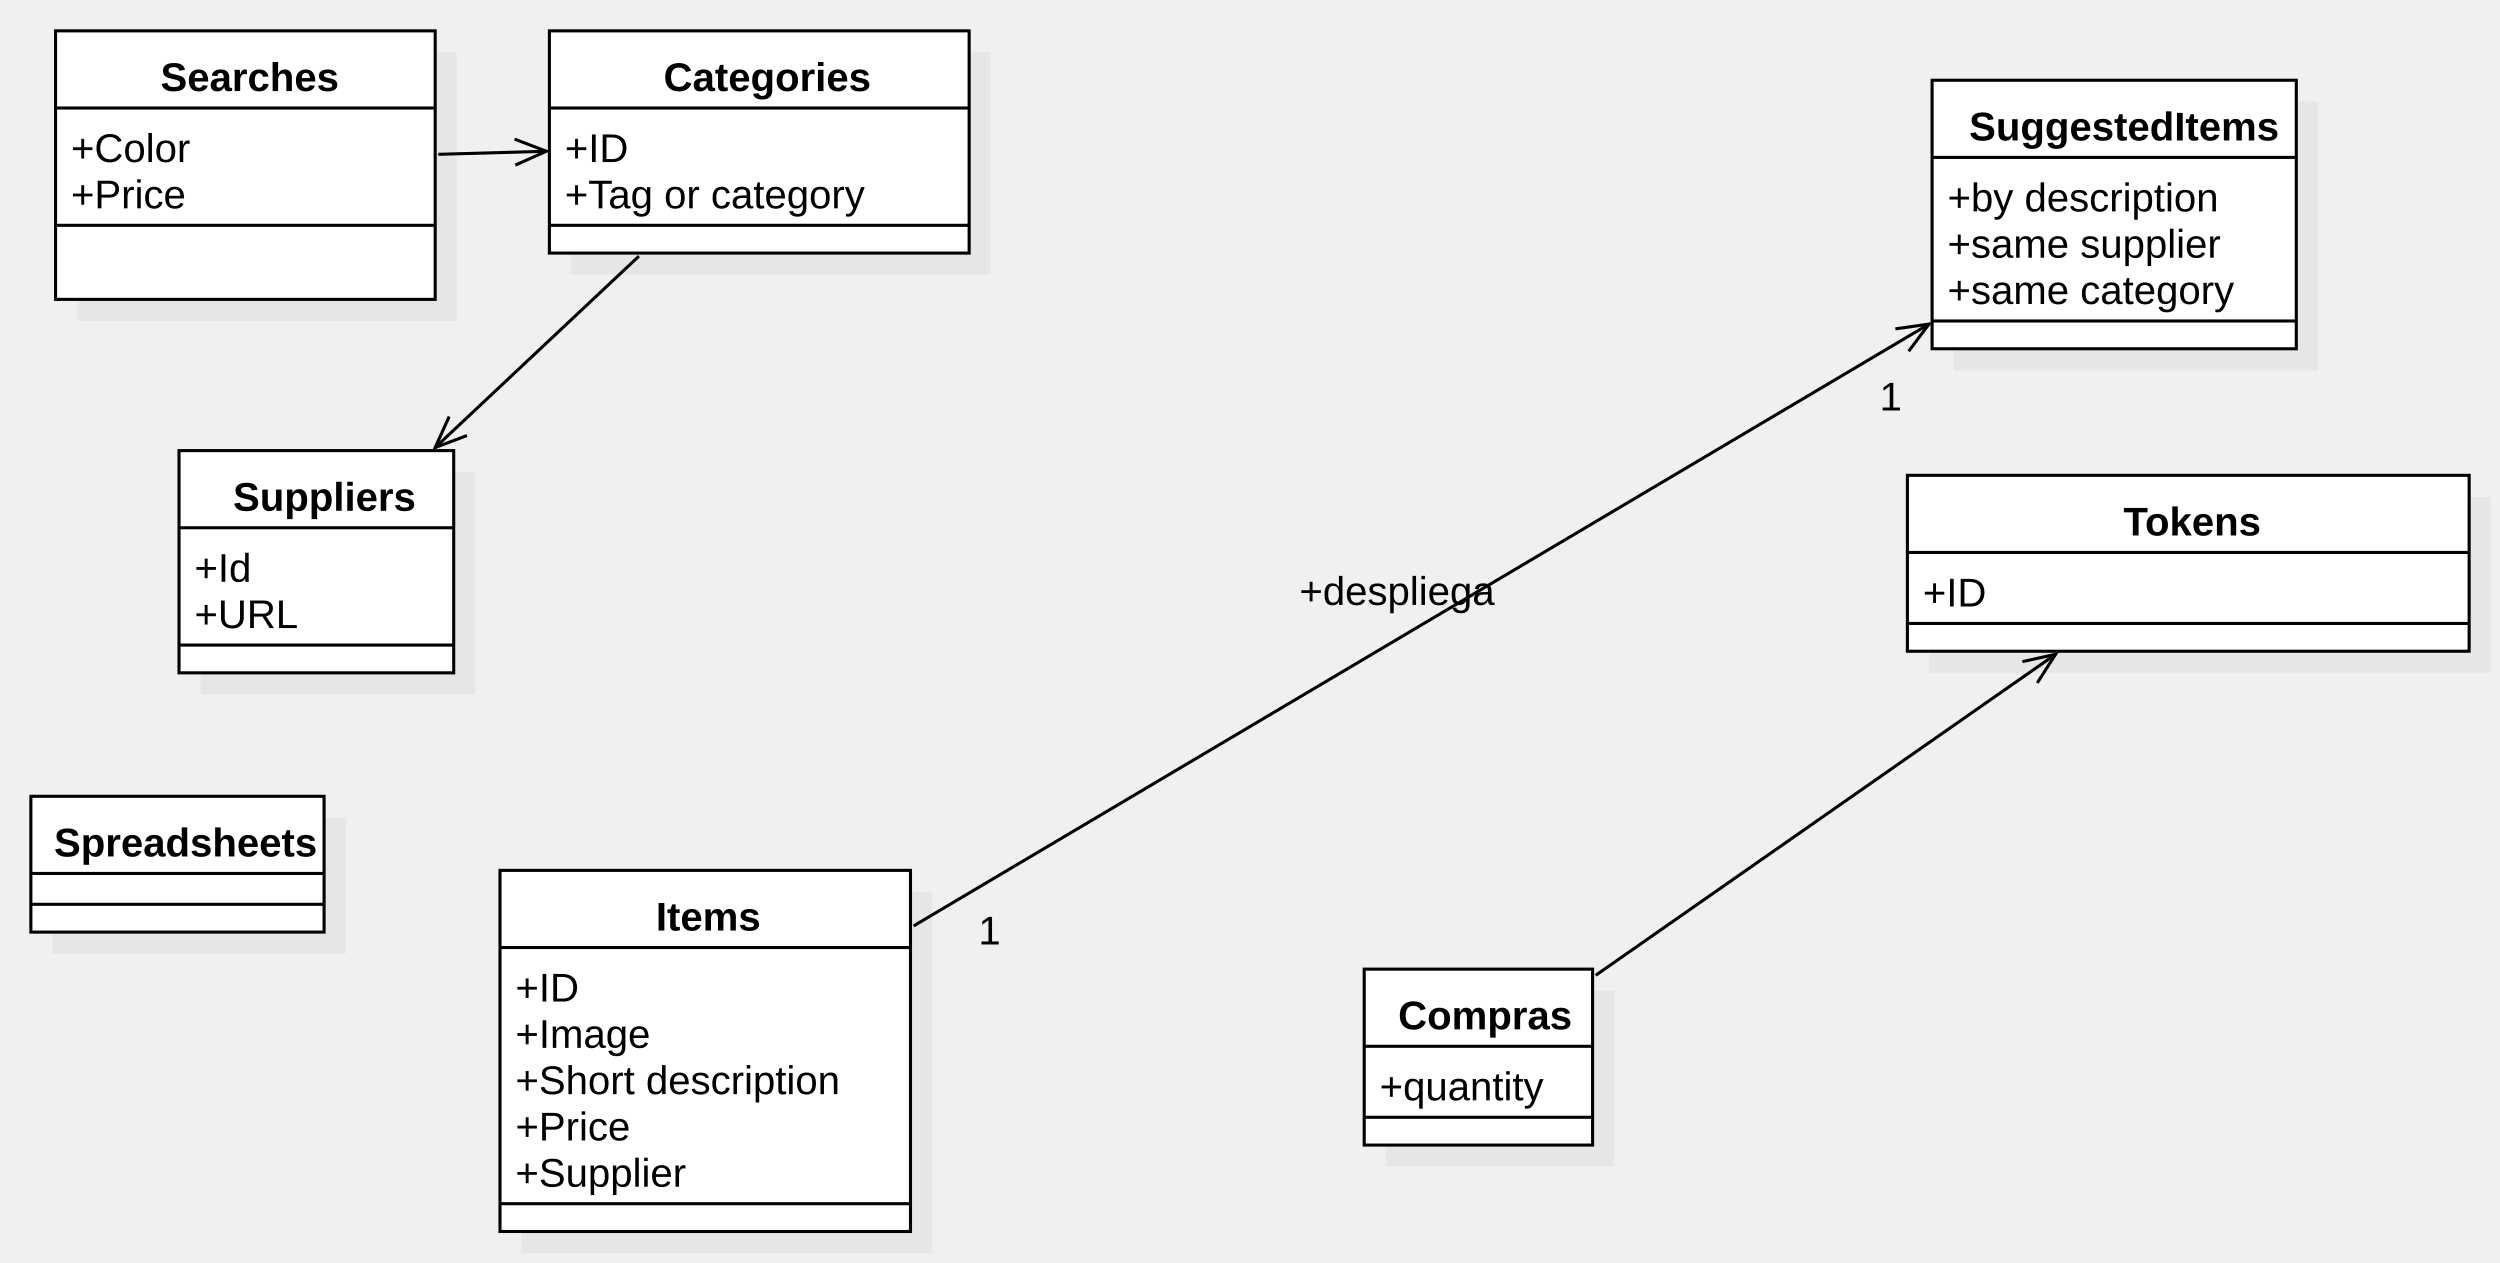
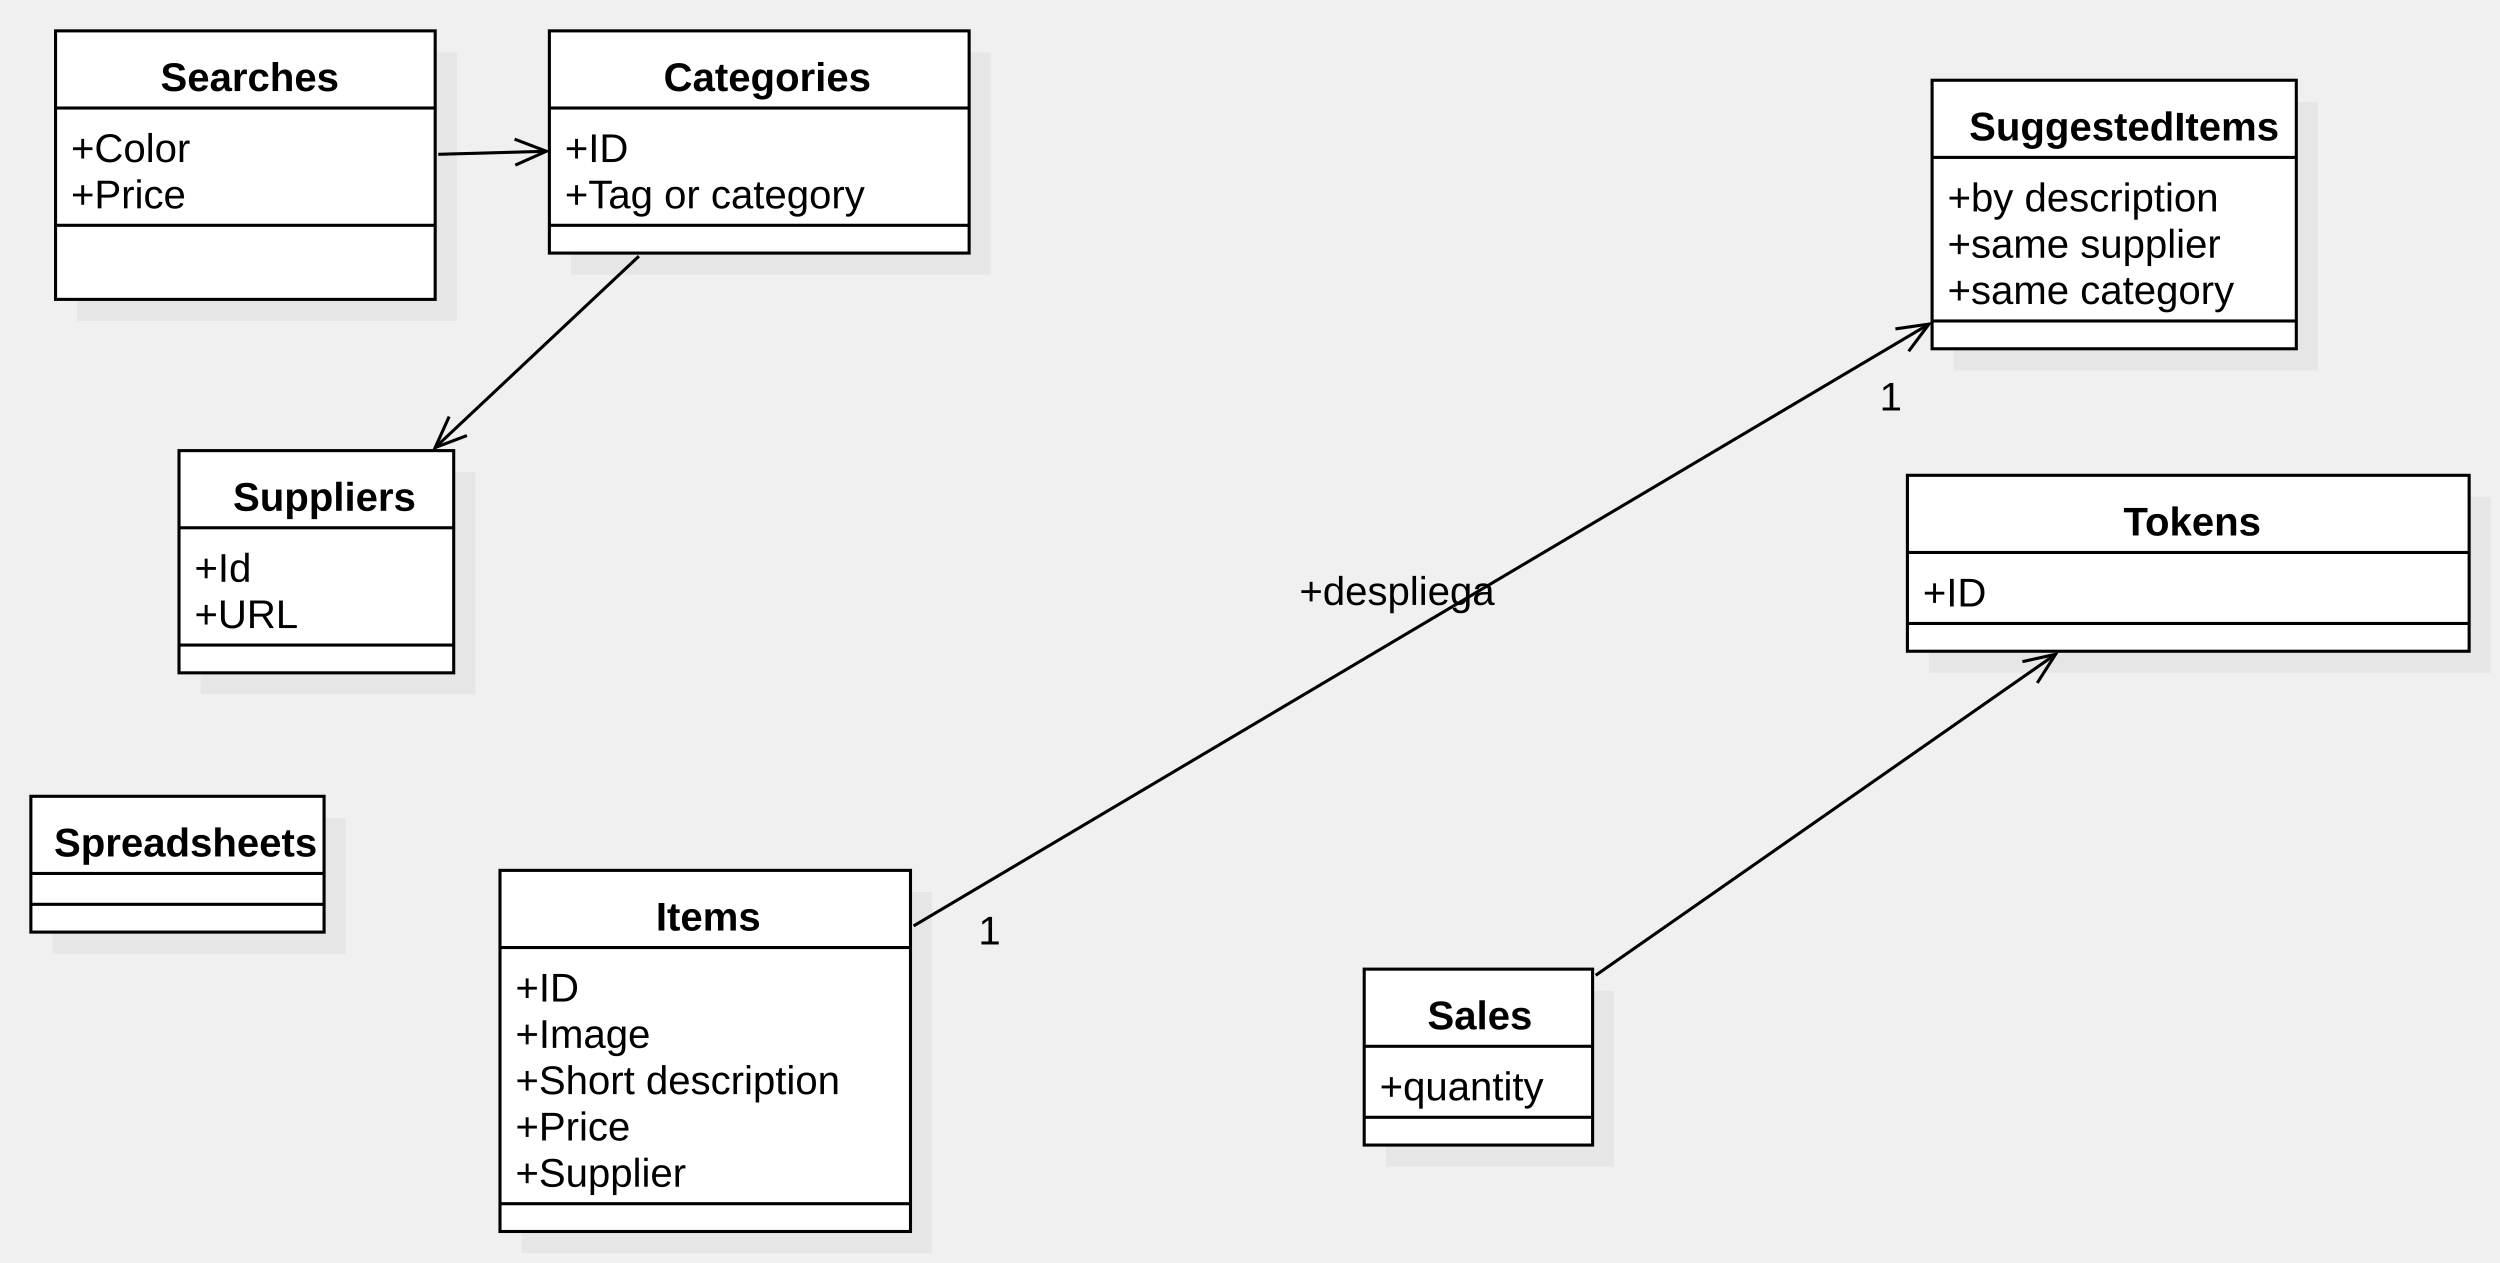
<svg xmlns="http://www.w3.org/2000/svg" version="1.1" width="810" height="409">
  <defs />
  <g>
    <g transform="translate(-6,-14) scale(1,1)">
      <rect fill="#C0C0C0" stroke="none" x="31" y="31" width="123" height="87" opacity="0.2" />
    </g>
    <g transform="translate(-6,-14) scale(1,1)">
      <rect fill="#ffffff" stroke="none" x="24" y="24" width="123" height="87" />
    </g>
    <g transform="translate(-6,-14) scale(1,1)">
      <path fill="none" stroke="#000000" d="M 24 24 L 147 24 L 147 111 L 24 111 L 24 24 Z Z" stroke-miterlimit="10" />
    </g>
    <g transform="translate(-6,-14) scale(1,1)">
      <path fill="none" stroke="#000000" d="M 24 49 L 147 49" stroke-miterlimit="10" />
    </g>
    <g transform="translate(-6,-14) scale(1,1)">
      <path fill="none" stroke="#000000" d="M 24 87 L 147 87" stroke-miterlimit="10" />
    </g>
    <g transform="translate(-6,-14) scale(1,1)">
      <g>
        <path fill="none" stroke="none" />
        <text fill="#000000" stroke="none" font-family="Arial" font-size="13px" font-style="normal" font-weight="bold" text-decoration="none" x="58" y="43.5">Searches</text>
      </g>
    </g>
    <g transform="translate(-6,-14) scale(1,1)">
      <g>
        <path fill="none" stroke="none" />
        <text fill="#000000" stroke="none" font-family="Arial" font-size="13px" font-style="normal" font-weight="normal" text-decoration="none" x="29" y="66.5">+Color</text>
      </g>
    </g>
    <g transform="translate(-6,-14) scale(1,1)">
      <g>
        <path fill="none" stroke="none" />
        <text fill="#000000" stroke="none" font-family="Arial" font-size="13px" font-style="normal" font-weight="normal" text-decoration="none" x="29" y="81.5">+Price</text>
      </g>
    </g>
    <g transform="translate(-6,-14) scale(1,1)">
      <rect fill="#C0C0C0" stroke="none" x="455" y="335" width="74" height="57" opacity="0.2" />
    </g>
    <g transform="translate(-6,-14) scale(1,1)">
      <rect fill="#ffffff" stroke="none" x="448" y="328" width="74" height="57" />
    </g>
    <g transform="translate(-6,-14) scale(1,1)">
      <path fill="none" stroke="#000000" d="M 448 328 L 522 328 L 522 385 L 448 385 L 448 328 Z Z" stroke-miterlimit="10" />
    </g>
    <g transform="translate(-6,-14) scale(1,1)">
      <path fill="none" stroke="#000000" d="M 448 353 L 522 353" stroke-miterlimit="10" />
    </g>
    <g transform="translate(-6,-14) scale(1,1)">
      <path fill="none" stroke="#000000" d="M 448 376 L 522 376" stroke-miterlimit="10" />
    </g>
    <g transform="translate(-6,-14) scale(1,1)">
      <g>
        <path fill="none" stroke="none" />
-         <text fill="#000000" stroke="none" font-family="Arial" font-size="13px" font-style="normal" font-weight="bold" text-decoration="none" x="459" y="347.5">Compras</text>
+         <text fill="#000000" stroke="none" font-family="Arial" font-size="13px" font-style="normal" font-weight="bold" text-decoration="none" x="468.5" y="347.5">Sales</text>
      </g>
    </g>
    <g transform="translate(-6,-14) scale(1,1)">
      <g>
        <path fill="none" stroke="none" />
        <text fill="#000000" stroke="none" font-family="Arial" font-size="13px" font-style="normal" font-weight="normal" text-decoration="none" x="453" y="370.5">+quantity</text>
      </g>
    </g>
    <g transform="translate(-6,-14) scale(1,1)">
      <rect fill="#C0C0C0" stroke="none" x="191" y="31" width="136" height="72" opacity="0.2" />
    </g>
    <g transform="translate(-6,-14) scale(1,1)">
      <rect fill="#ffffff" stroke="none" x="184" y="24" width="136" height="72" />
    </g>
    <g transform="translate(-6,-14) scale(1,1)">
      <path fill="none" stroke="#000000" d="M 184 24 L 320 24 L 320 96 L 184 96 L 184 24 Z Z" stroke-miterlimit="10" />
    </g>
    <g transform="translate(-6,-14) scale(1,1)">
      <path fill="none" stroke="#000000" d="M 184 49 L 320 49" stroke-miterlimit="10" />
    </g>
    <g transform="translate(-6,-14) scale(1,1)">
      <path fill="none" stroke="#000000" d="M 184 87 L 320 87" stroke-miterlimit="10" />
    </g>
    <g transform="translate(-6,-14) scale(1,1)">
      <g>
        <path fill="none" stroke="none" />
        <text fill="#000000" stroke="none" font-family="Arial" font-size="13px" font-style="normal" font-weight="bold" text-decoration="none" x="221" y="43.5">Categories</text>
      </g>
    </g>
    <g transform="translate(-6,-14) scale(1,1)">
      <g>
        <path fill="none" stroke="none" />
        <text fill="#000000" stroke="none" font-family="Arial" font-size="13px" font-style="normal" font-weight="normal" text-decoration="none" x="189" y="66.5">+ID</text>
      </g>
    </g>
    <g transform="translate(-6,-14) scale(1,1)">
      <g>
        <path fill="none" stroke="none" />
        <text fill="#000000" stroke="none" font-family="Arial" font-size="13px" font-style="normal" font-weight="normal" text-decoration="none" x="189" y="81.5">+Tag or category</text>
      </g>
    </g>
    <g transform="translate(-6,-14) scale(1,1)">
      <rect fill="#C0C0C0" stroke="none" x="71" y="167" width="89" height="72" opacity="0.2" />
    </g>
    <g transform="translate(-6,-14) scale(1,1)">
      <rect fill="#ffffff" stroke="none" x="64" y="160" width="89" height="72" />
    </g>
    <g transform="translate(-6,-14) scale(1,1)">
      <path fill="none" stroke="#000000" d="M 64 160 L 153 160 L 153 232 L 64 232 L 64 160 Z Z" stroke-miterlimit="10" />
    </g>
    <g transform="translate(-6,-14) scale(1,1)">
      <path fill="none" stroke="#000000" d="M 64 185 L 153 185" stroke-miterlimit="10" />
    </g>
    <g transform="translate(-6,-14) scale(1,1)">
      <path fill="none" stroke="#000000" d="M 64 223 L 153 223" stroke-miterlimit="10" />
    </g>
    <g transform="translate(-6,-14) scale(1,1)">
      <g>
        <path fill="none" stroke="none" />
        <text fill="#000000" stroke="none" font-family="Arial" font-size="13px" font-style="normal" font-weight="bold" text-decoration="none" x="81.5" y="179.5">Suppliers</text>
      </g>
    </g>
    <g transform="translate(-6,-14) scale(1,1)">
      <g>
        <path fill="none" stroke="none" />
        <text fill="#000000" stroke="none" font-family="Arial" font-size="13px" font-style="normal" font-weight="normal" text-decoration="none" x="69" y="202.5">+Id</text>
      </g>
    </g>
    <g transform="translate(-6,-14) scale(1,1)">
      <g>
        <path fill="none" stroke="none" />
        <text fill="#000000" stroke="none" font-family="Arial" font-size="13px" font-style="normal" font-weight="normal" text-decoration="none" x="69" y="217.5">+URL</text>
      </g>
    </g>
    <g transform="translate(-6,-14) scale(1,1)">
      <rect fill="#C0C0C0" stroke="none" x="639" y="47" width="118" height="87" opacity="0.2" />
    </g>
    <g transform="translate(-6,-14) scale(1,1)">
      <rect fill="#ffffff" stroke="none" x="632" y="40" width="118" height="87" />
    </g>
    <g transform="translate(-6,-14) scale(1,1)">
      <path fill="none" stroke="#000000" d="M 632 40 L 750 40 L 750 127 L 632 127 L 632 40 Z Z" stroke-miterlimit="10" />
    </g>
    <g transform="translate(-6,-14) scale(1,1)">
      <path fill="none" stroke="#000000" d="M 632 65 L 750 65" stroke-miterlimit="10" />
    </g>
    <g transform="translate(-6,-14) scale(1,1)">
      <path fill="none" stroke="#000000" d="M 632 118 L 750 118" stroke-miterlimit="10" />
    </g>
    <g transform="translate(-6,-14) scale(1,1)">
      <g>
        <path fill="none" stroke="none" />
        <text fill="#000000" stroke="none" font-family="Arial" font-size="13px" font-style="normal" font-weight="bold" text-decoration="none" x="644" y="59.5">SuggestedItems</text>
      </g>
    </g>
    <g transform="translate(-6,-14) scale(1,1)">
      <g>
        <path fill="none" stroke="none" />
        <text fill="#000000" stroke="none" font-family="Arial" font-size="13px" font-style="normal" font-weight="normal" text-decoration="none" x="637" y="82.5">+by description</text>
      </g>
    </g>
    <g transform="translate(-6,-14) scale(1,1)">
      <g>
        <path fill="none" stroke="none" />
        <text fill="#000000" stroke="none" font-family="Arial" font-size="13px" font-style="normal" font-weight="normal" text-decoration="none" x="637" y="97.5">+same supplier</text>
      </g>
    </g>
    <g transform="translate(-6,-14) scale(1,1)">
      <g>
        <path fill="none" stroke="none" />
        <text fill="#000000" stroke="none" font-family="Arial" font-size="13px" font-style="normal" font-weight="normal" text-decoration="none" x="637" y="112.5">+same category</text>
      </g>
    </g>
    <g transform="translate(-6,-14) scale(1,1)">
      <path fill="none" stroke="#000000" d="M 148 64 L 183 63" stroke-miterlimit="10" />
    </g>
    <g transform="translate(-6,-14) scale(1,1)">
      <path fill="none" stroke="#000000" d="M 172.962 67.498 L 183 63 L 172.721 59.082" stroke-miterlimit="10" />
    </g>
    <g transform="translate(-6,-14) scale(1,1)">
      <path fill="none" stroke="#000000" d="M 213 97 L 147 159" stroke-miterlimit="10" />
    </g>
    <g transform="translate(-6,-14) scale(1,1)">
      <path fill="none" stroke="#000000" d="M 151.525 148.974 L 147 159 L 157.289 155.11" stroke-miterlimit="10" />
    </g>
    <g transform="translate(-6,-14) scale(1,1)">
      <rect fill="#C0C0C0" stroke="none" x="631" y="175" width="182" height="57" opacity="0.2" />
    </g>
    <g transform="translate(-6,-14) scale(1,1)">
      <rect fill="#ffffff" stroke="none" x="624" y="168" width="182" height="57" />
    </g>
    <g transform="translate(-6,-14) scale(1,1)">
      <path fill="none" stroke="#000000" d="M 624 168 L 806 168 L 806 225 L 624 225 L 624 168 Z Z" stroke-miterlimit="10" />
    </g>
    <g transform="translate(-6,-14) scale(1,1)">
      <path fill="none" stroke="#000000" d="M 624 193 L 806 193" stroke-miterlimit="10" />
    </g>
    <g transform="translate(-6,-14) scale(1,1)">
      <path fill="none" stroke="#000000" d="M 624 216 L 806 216" stroke-miterlimit="10" />
    </g>
    <g transform="translate(-6,-14) scale(1,1)">
      <g>
        <path fill="none" stroke="none" />
        <text fill="#000000" stroke="none" font-family="Arial" font-size="13px" font-style="normal" font-weight="bold" text-decoration="none" x="694" y="187.5">Tokens</text>
      </g>
    </g>
    <g transform="translate(-6,-14) scale(1,1)">
      <g>
        <path fill="none" stroke="none" />
        <text fill="#000000" stroke="none" font-family="Arial" font-size="13px" font-style="normal" font-weight="normal" text-decoration="none" x="629" y="210.5">+ID</text>
      </g>
    </g>
    <g transform="translate(-6,-14) scale(1,1)">
      <path fill="none" stroke="#000000" d="M 523 330 L 672 226" stroke-miterlimit="10" />
    </g>
    <g transform="translate(-6,-14) scale(1,1)">
      <path fill="none" stroke="#000000" d="M 666.076 235.268 L 672 226 L 661.257 228.365" stroke-miterlimit="10" />
    </g>
    <g transform="translate(-6,-14) scale(1,1)">
      <rect fill="#C0C0C0" stroke="none" x="175" y="303" width="133" height="117" opacity="0.2" />
    </g>
    <g transform="translate(-6,-14) scale(1,1)">
      <rect fill="#ffffff" stroke="none" x="168" y="296" width="133" height="117" />
    </g>
    <g transform="translate(-6,-14) scale(1,1)">
      <path fill="none" stroke="#000000" d="M 168 296 L 301 296 L 301 413 L 168 413 L 168 296 Z Z" stroke-miterlimit="10" />
    </g>
    <g transform="translate(-6,-14) scale(1,1)">
      <path fill="none" stroke="#000000" d="M 168 321 L 301 321" stroke-miterlimit="10" />
    </g>
    <g transform="translate(-6,-14) scale(1,1)">
      <path fill="none" stroke="#000000" d="M 168 404 L 301 404" stroke-miterlimit="10" />
    </g>
    <g transform="translate(-6,-14) scale(1,1)">
      <g>
        <path fill="none" stroke="none" />
        <text fill="#000000" stroke="none" font-family="Arial" font-size="13px" font-style="normal" font-weight="bold" text-decoration="none" x="218.5" y="315.5">Items</text>
      </g>
    </g>
    <g transform="translate(-6,-14) scale(1,1)">
      <g>
        <path fill="none" stroke="none" />
        <text fill="#000000" stroke="none" font-family="Arial" font-size="13px" font-style="normal" font-weight="normal" text-decoration="none" x="173" y="338.5">+ID</text>
      </g>
    </g>
    <g transform="translate(-6,-14) scale(1,1)">
      <g>
        <path fill="none" stroke="none" />
        <text fill="#000000" stroke="none" font-family="Arial" font-size="13px" font-style="normal" font-weight="normal" text-decoration="none" x="173" y="353.5">+Image</text>
      </g>
    </g>
    <g transform="translate(-6,-14) scale(1,1)">
      <g>
        <path fill="none" stroke="none" />
        <text fill="#000000" stroke="none" font-family="Arial" font-size="13px" font-style="normal" font-weight="normal" text-decoration="none" x="173" y="368.5">+Short description</text>
      </g>
    </g>
    <g transform="translate(-6,-14) scale(1,1)">
      <g>
        <path fill="none" stroke="none" />
        <text fill="#000000" stroke="none" font-family="Arial" font-size="13px" font-style="normal" font-weight="normal" text-decoration="none" x="173" y="383.5">+Price</text>
      </g>
    </g>
    <g transform="translate(-6,-14) scale(1,1)">
      <g>
        <path fill="none" stroke="none" />
        <text fill="#000000" stroke="none" font-family="Arial" font-size="13px" font-style="normal" font-weight="normal" text-decoration="none" x="173" y="398.5">+Supplier</text>
      </g>
    </g>
    <g transform="translate(-6,-14) scale(1,1)">
      <path fill="none" stroke="#000000" d="M 302 314 L 631 119" stroke-miterlimit="10" />
    </g>
    <g transform="translate(-6,-14) scale(1,1)">
      <path fill="none" stroke="#000000" d="M 624.404 127.803 L 631 119 L 620.111 120.56" stroke-miterlimit="10" />
    </g>
    <g transform="translate(-6,-14) scale(1,1)">
      <g>
        <path fill="none" stroke="none" />
        <text fill="#000000" stroke="none" font-family="Arial" font-size="13px" font-style="normal" font-weight="normal" text-decoration="none" x="427" y="210">+despliega</text>
      </g>
    </g>
    <g transform="translate(-6,-14) scale(1,1)">
      <g>
        <path fill="none" stroke="none" />
        <text fill="#000000" stroke="none" font-family="Arial" font-size="13px" font-style="normal" font-weight="normal" text-decoration="none" x="323" y="320">1</text>
      </g>
    </g>
    <g transform="translate(-6,-14) scale(1,1)">
      <g>
        <path fill="none" stroke="none" />
        <text fill="#000000" stroke="none" font-family="Arial" font-size="13px" font-style="normal" font-weight="normal" text-decoration="none" x="615" y="147">1</text>
      </g>
    </g>
    <g transform="translate(-6,-14) scale(1,1)">
      <rect fill="#C0C0C0" stroke="none" x="23" y="279" width="95" height="44" opacity="0.2" />
    </g>
    <g transform="translate(-6,-14) scale(1,1)">
      <rect fill="#ffffff" stroke="none" x="16" y="272" width="95" height="44" />
    </g>
    <g transform="translate(-6,-14) scale(1,1)">
      <path fill="none" stroke="#000000" d="M 16 272 L 111 272 L 111 316 L 16 316 L 16 272 Z Z" stroke-miterlimit="10" />
    </g>
    <g transform="translate(-6,-14) scale(1,1)">
      <path fill="none" stroke="#000000" d="M 16 297 L 111 297" stroke-miterlimit="10" />
    </g>
    <g transform="translate(-6,-14) scale(1,1)">
      <path fill="none" stroke="#000000" d="M 16 307 L 111 307" stroke-miterlimit="10" />
    </g>
    <g transform="translate(-6,-14) scale(1,1)">
      <g>
        <path fill="none" stroke="none" />
        <text fill="#000000" stroke="none" font-family="Arial" font-size="13px" font-style="normal" font-weight="bold" text-decoration="none" x="23.5" y="291.5">Spreadsheets</text>
      </g>
    </g>
  </g>
</svg>
